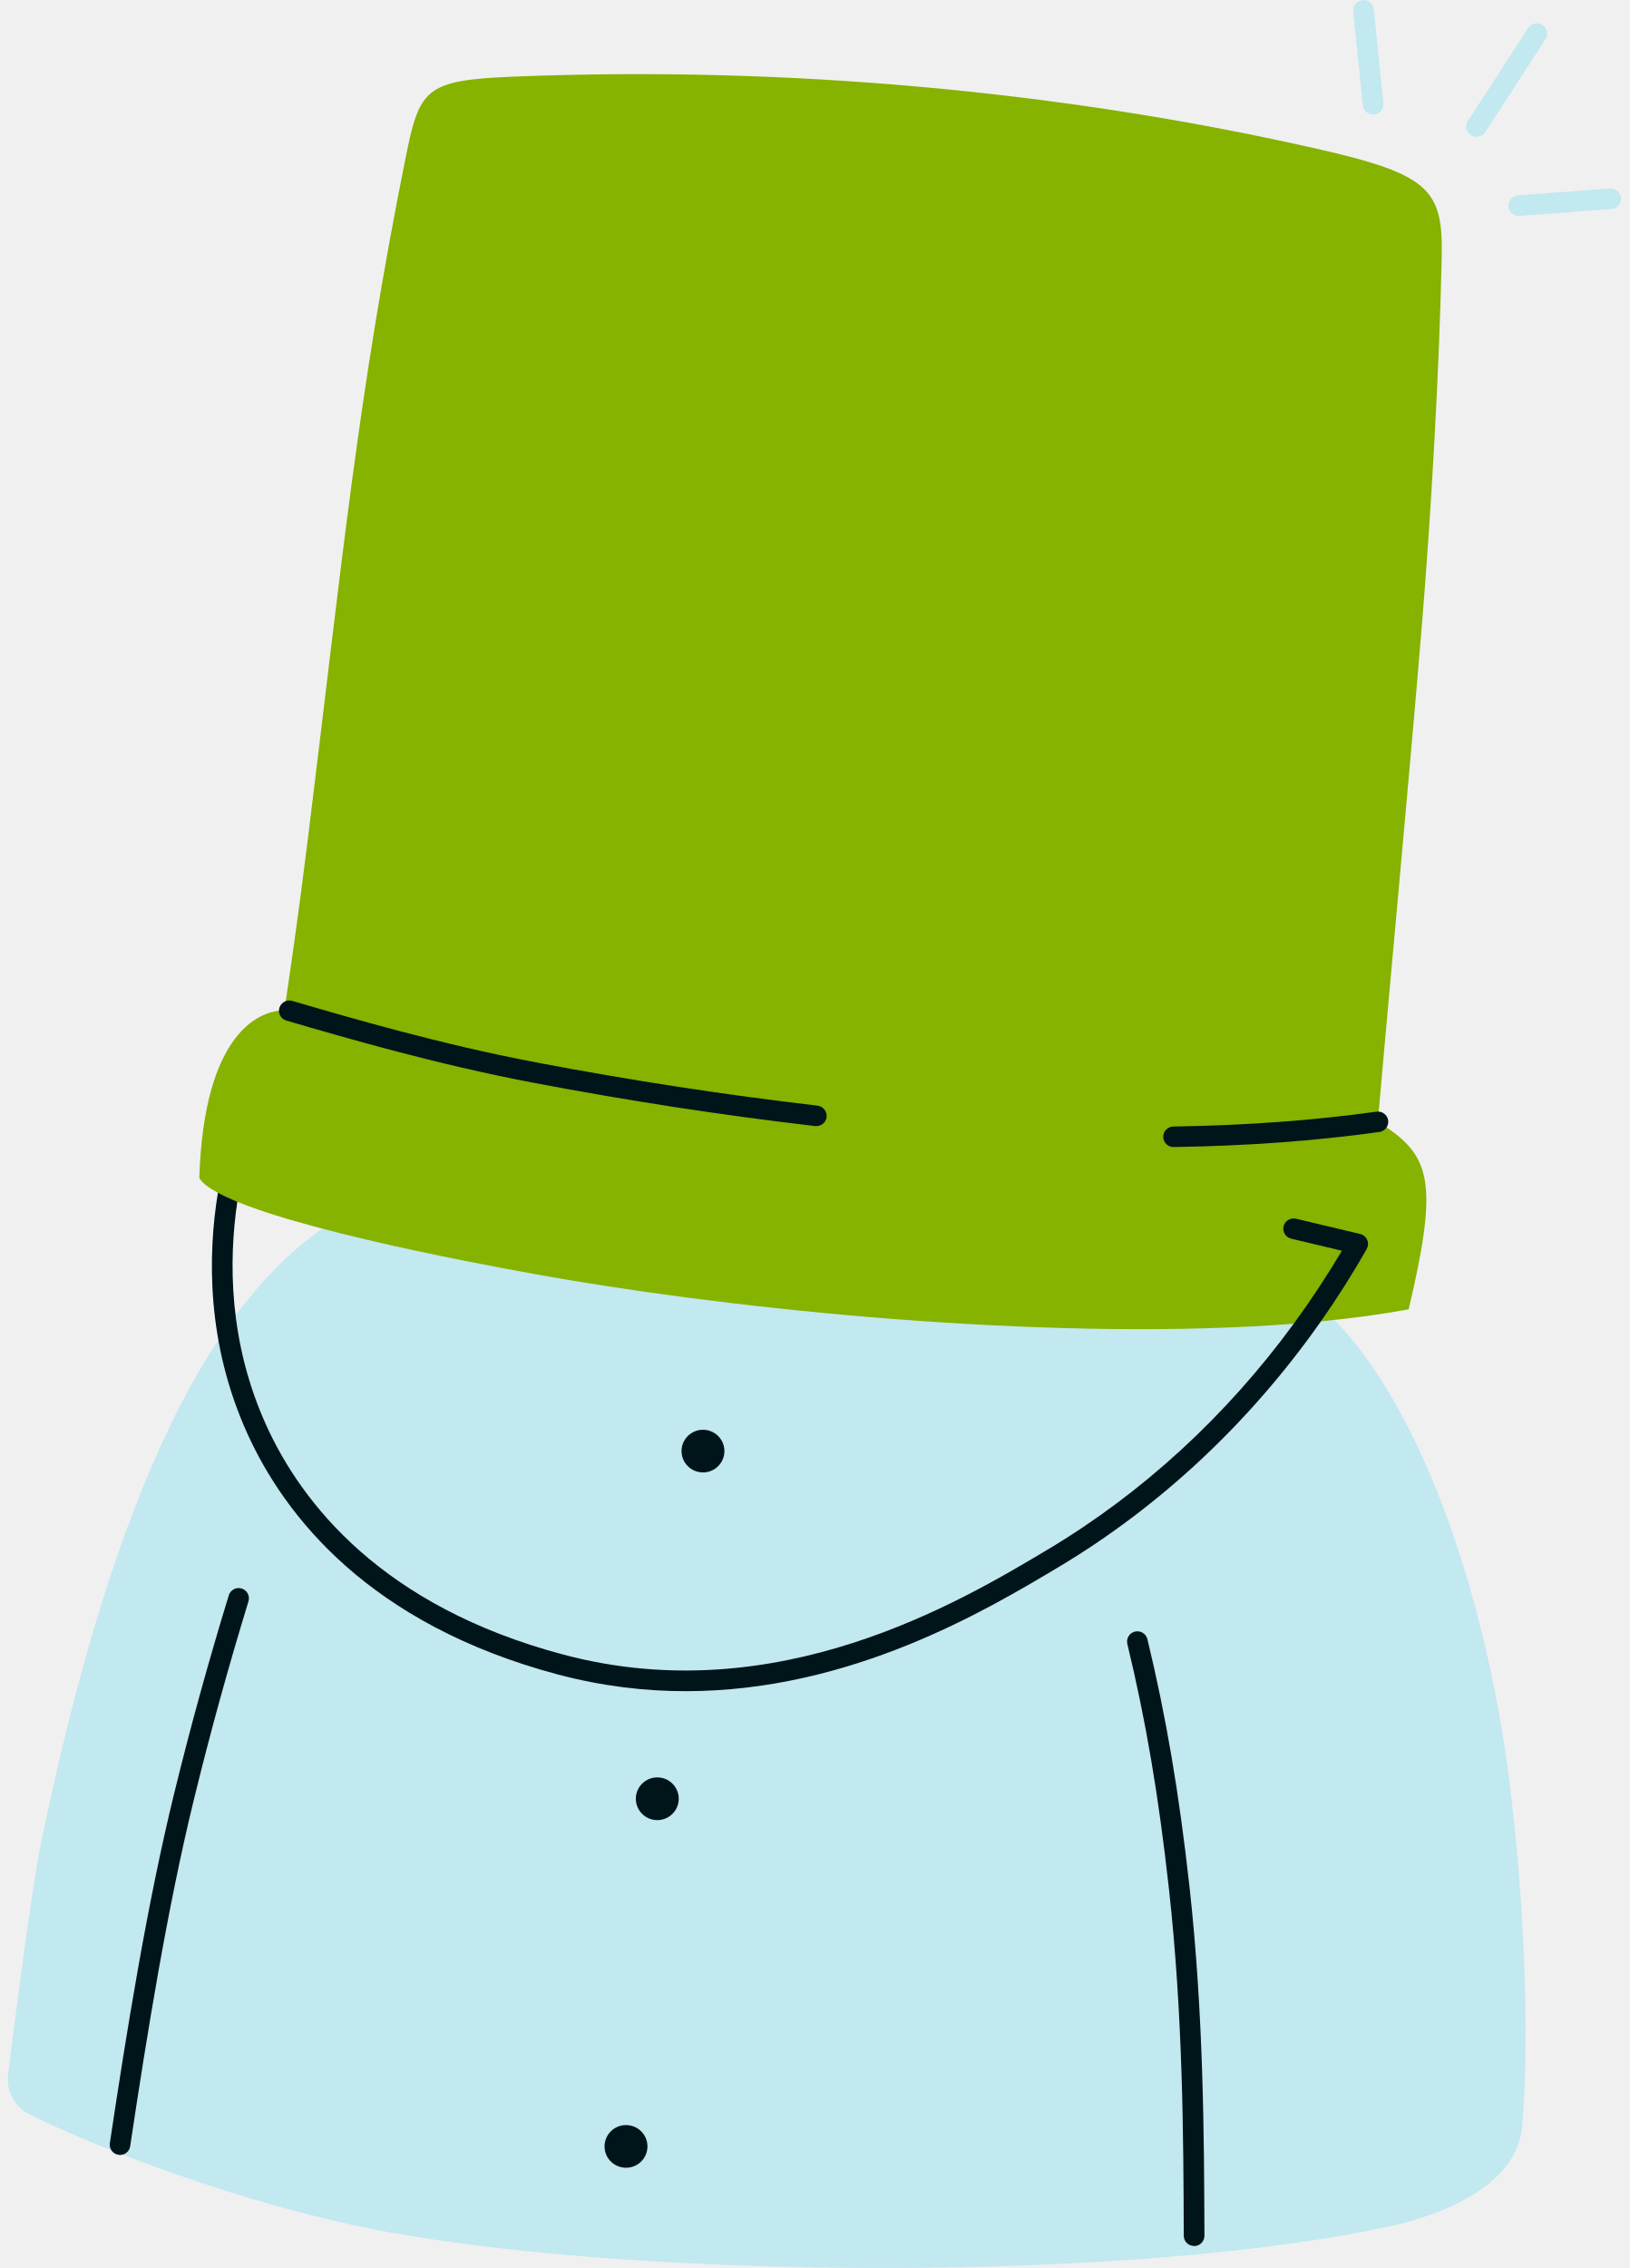
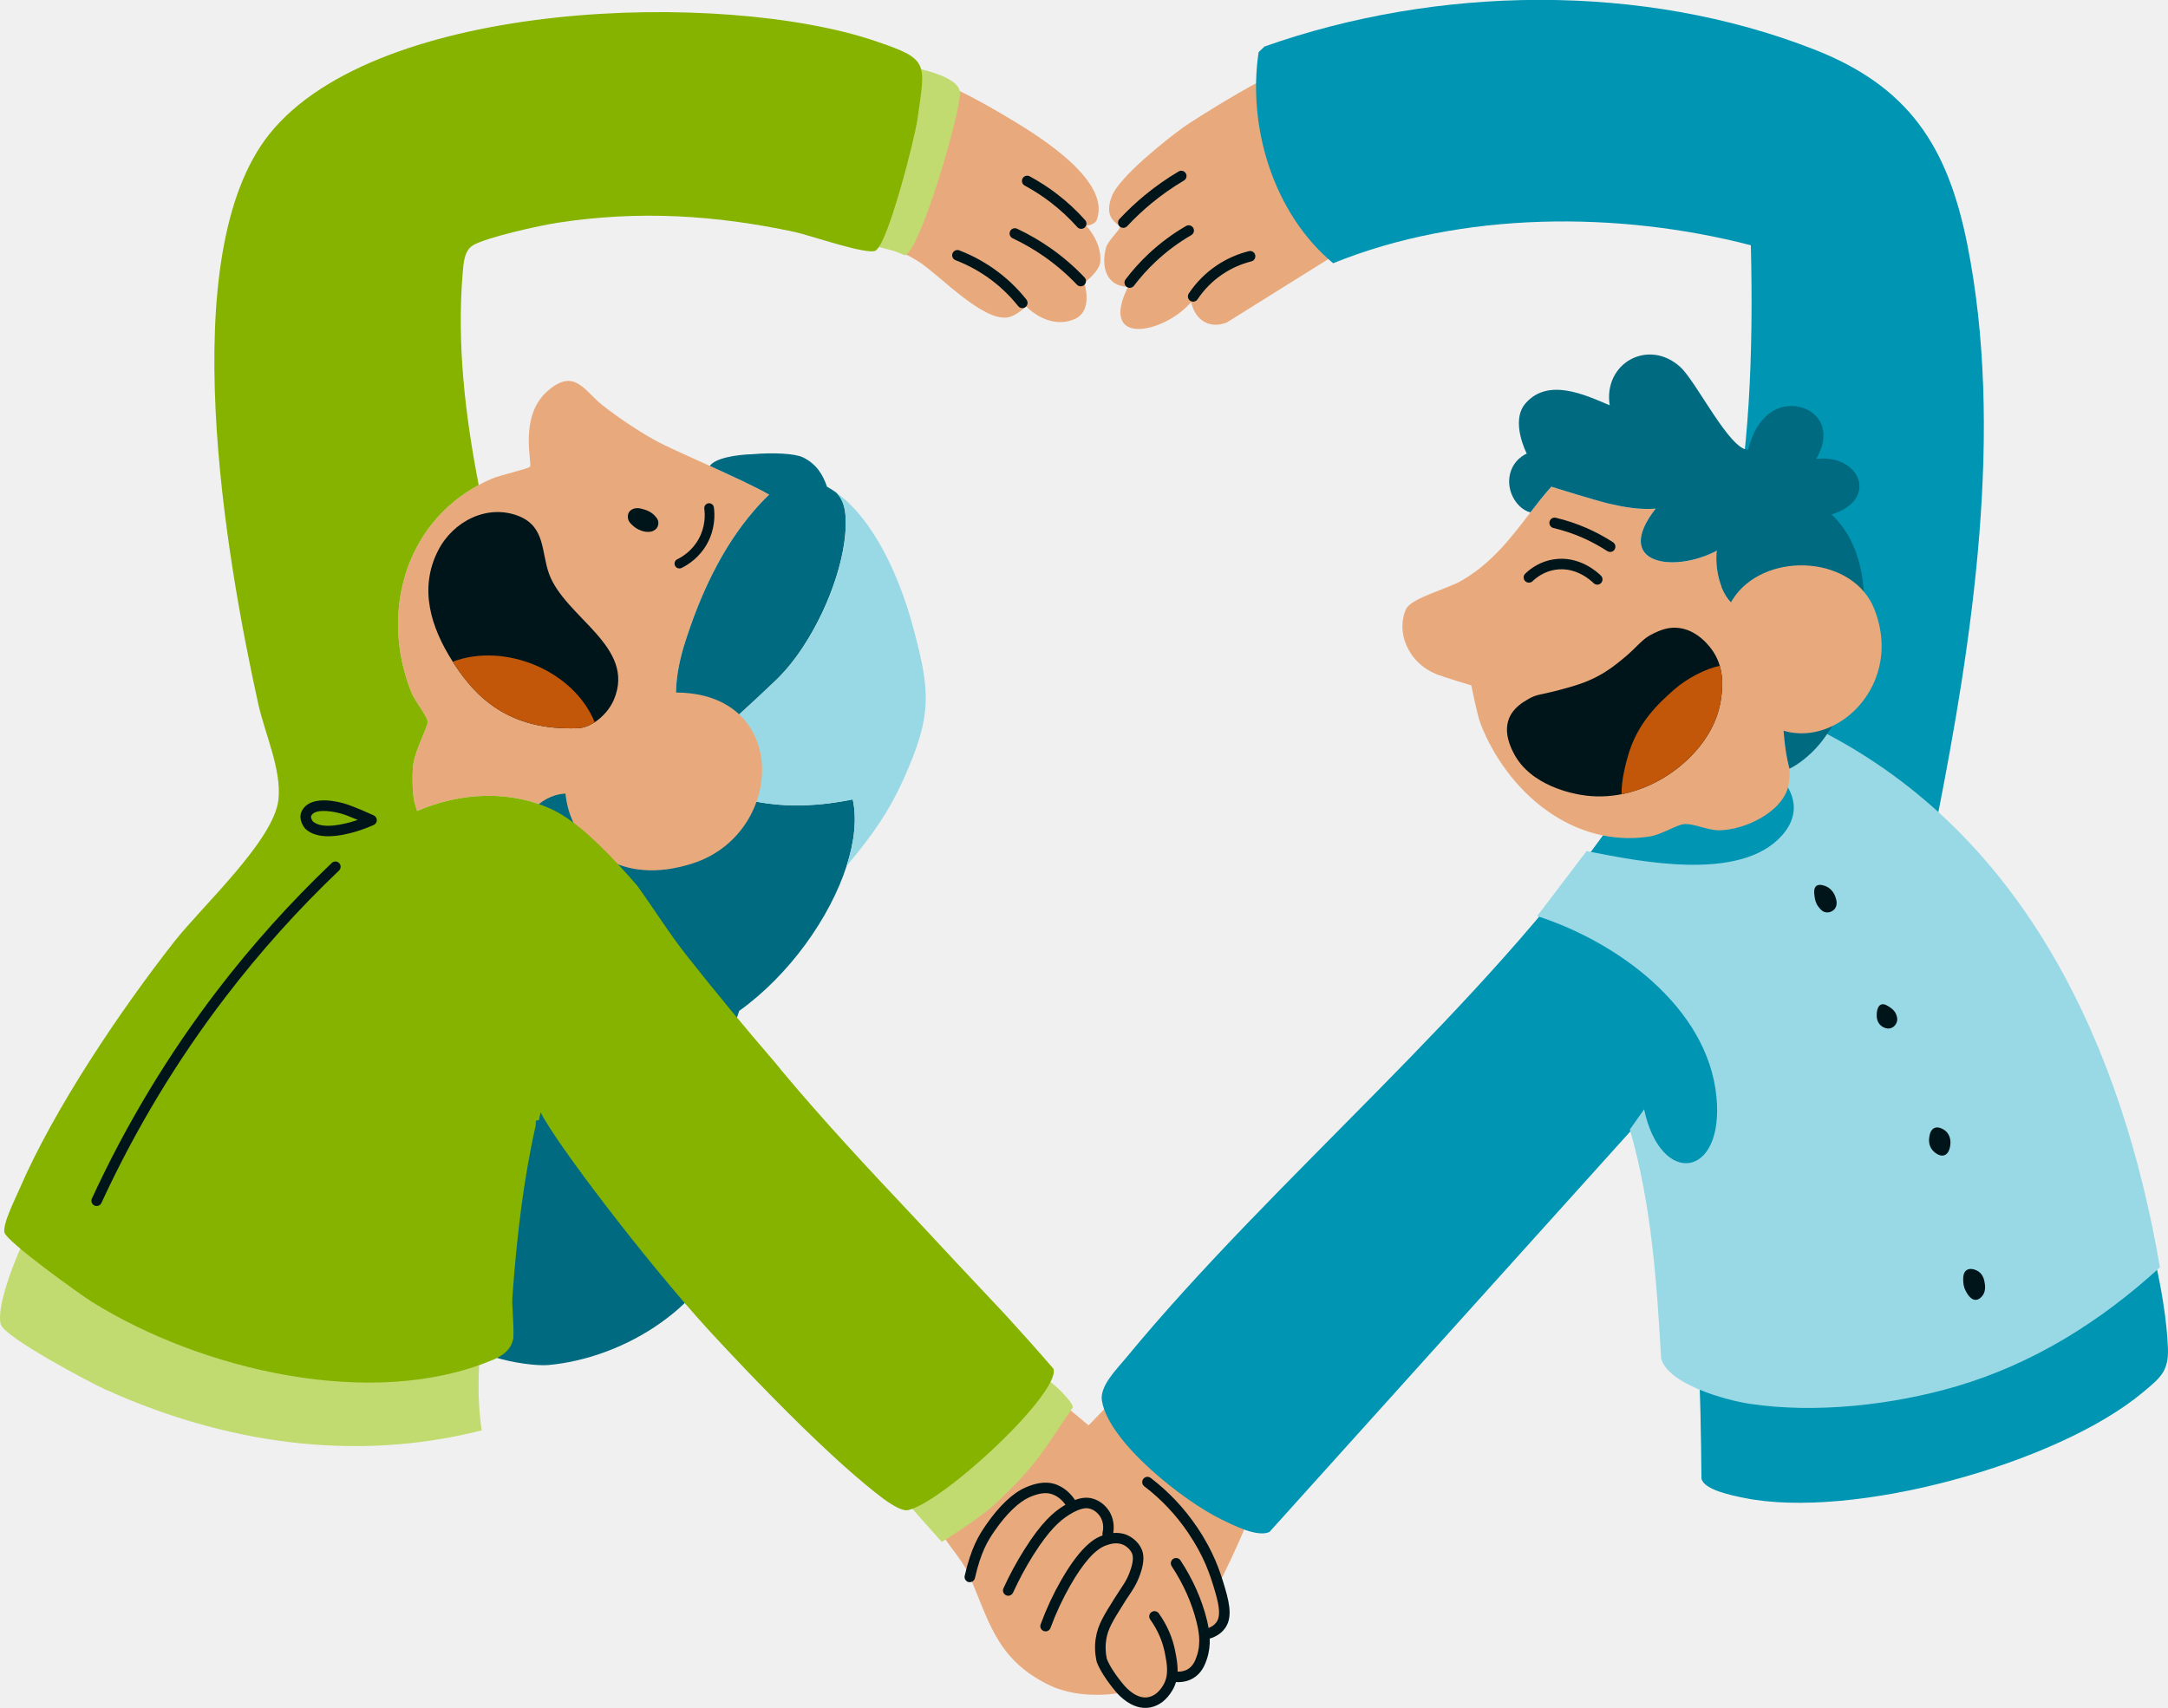
- <svg xmlns="http://www.w3.org/2000/svg" width="46" height="64" viewBox="0 0 46 64" fill="none">
-   <g clip-path="url(#clip0_955_6449)">
-     <path d="M22.241 33.656C27.617 34.136 33.528 33.957 37.087 36.739C39.053 38.277 41.134 42.194 42.255 48.06C42.884 51.352 43.242 56.701 42.959 60.006C42.812 61.708 40.632 62.512 39.255 62.815C32.098 64.386 18.549 64.335 11.102 63.013C6.947 62.275 2.493 60.506 0.826 59.661C0.409 59.45 0.171 59.002 0.228 58.54C0.428 56.935 0.901 53.234 1.176 51.916C2.97 43.318 5.546 36.595 9.791 34.239C13.003 32.456 18.162 33.29 22.241 33.654V33.656Z" fill="#C2E8F0" />
-     <path d="M38.911 31.368C38.9 31.506 38.892 31.602 38.889 31.656C38.976 31.71 39.056 31.762 39.134 31.814C40.404 32.675 40.571 33.49 39.757 36.947C38.984 37.09 38.156 37.201 37.28 37.286C37.03 37.311 36.775 37.333 36.515 37.353C30.111 37.852 21.593 37.061 15.914 36.097C14.628 35.878 9.098 34.894 6.698 33.913C6.491 33.829 6.305 33.745 6.15 33.659C5.888 33.518 5.704 33.378 5.625 33.241C5.758 29.074 7.374 28.575 7.874 28.521C7.967 28.51 8.021 28.515 8.021 28.515C8.021 28.515 8.036 28.424 8.064 28.252C8.16 27.615 8.418 25.871 8.703 23.56C9.671 15.714 10.108 11.129 11.44 4.489C11.839 2.502 11.981 2.265 14.499 2.162C22.405 1.844 29.942 2.633 36.334 4.014C40.262 4.86 40.735 5.179 40.689 7.254C40.619 10.488 40.397 14.389 40.125 17.698C39.783 21.855 39.053 29.666 38.911 31.369V31.368Z" fill="#86B200" />
-     <path d="M33.121 32.368C32.963 32.368 32.833 32.242 32.83 32.083C32.827 31.923 32.956 31.792 33.117 31.789C35.148 31.759 37.076 31.617 38.849 31.37C39.008 31.347 39.156 31.459 39.178 31.616C39.2 31.775 39.088 31.922 38.93 31.943C37.133 32.194 35.181 32.337 33.126 32.368H33.121Z" fill="#00151A" />
-     <path d="M23.038 31.777C23.026 31.777 23.015 31.777 23.004 31.776C20.387 31.472 17.703 31.059 15.024 30.548C12.304 30.03 9.764 29.29 8.083 28.8C7.928 28.755 7.84 28.593 7.885 28.441C7.931 28.287 8.093 28.199 8.247 28.244C9.916 28.732 12.442 29.468 15.133 29.98C17.799 30.487 20.469 30.897 23.073 31.2C23.232 31.219 23.346 31.363 23.329 31.521C23.311 31.668 23.186 31.777 23.041 31.777H23.038Z" fill="#00151A" />
-     <path d="M38.754 3.234C38.606 3.234 38.48 3.123 38.464 2.974L38.191 0.321C38.175 0.162 38.29 0.019 38.451 0.003C38.612 -0.013 38.754 0.102 38.77 0.262L39.043 2.915C39.059 3.074 38.944 3.217 38.783 3.233C38.773 3.233 38.762 3.234 38.752 3.234H38.754Z" fill="#C2E8F0" />
-     <path d="M41.675 3.86C41.621 3.86 41.567 3.845 41.517 3.813C41.383 3.726 41.343 3.547 41.429 3.413L43.128 0.791C43.216 0.657 43.396 0.618 43.53 0.704C43.665 0.791 43.704 0.97 43.618 1.104L41.919 3.726C41.864 3.812 41.77 3.859 41.673 3.859L41.675 3.86Z" fill="#C2E8F0" />
-     <path d="M42.864 6.093C42.713 6.093 42.586 5.977 42.574 5.826C42.562 5.666 42.682 5.527 42.842 5.514L45.437 5.319C45.598 5.306 45.737 5.427 45.75 5.586C45.762 5.746 45.642 5.884 45.482 5.897L42.887 6.092C42.88 6.092 42.872 6.092 42.865 6.092L42.864 6.093Z" fill="#C2E8F0" />
-     <path d="M38.572 35.248C38.17 35.952 37.739 36.632 37.28 37.287C35.282 40.13 32.754 42.503 29.869 44.225C27.825 45.445 24.009 47.723 19.353 47.723C18.198 47.723 16.991 47.582 15.746 47.252C10.409 45.831 8.035 42.773 6.983 40.458C5.828 37.911 5.86 35.428 6.15 33.656C6.306 33.742 6.491 33.826 6.698 33.911C6.45 35.586 6.453 37.877 7.514 40.219C8.513 42.42 10.779 45.329 15.897 46.69C21.919 48.293 27.085 45.21 29.57 43.726C32.25 42.126 34.614 39.95 36.515 37.351C36.997 36.692 37.451 36.005 37.872 35.294L36.442 34.954C36.285 34.916 36.19 34.762 36.227 34.605C36.265 34.449 36.421 34.354 36.578 34.391L38.386 34.821C38.476 34.843 38.549 34.904 38.585 34.987C38.622 35.072 38.616 35.166 38.571 35.245L38.572 35.248Z" fill="#00151A" />
-     <path d="M3.389 60.81C3.375 60.81 3.36 60.81 3.345 60.807C3.186 60.783 3.076 60.635 3.1 60.478C3.569 57.349 4.151 53.732 4.914 50.615C5.379 48.717 5.885 46.885 6.457 45.018C6.504 44.865 6.666 44.778 6.82 44.826C6.973 44.872 7.059 45.034 7.013 45.186C6.444 47.045 5.941 48.865 5.479 50.753C4.72 53.847 4.141 57.448 3.674 60.564C3.653 60.708 3.528 60.811 3.386 60.811L3.389 60.81Z" fill="#00151A" />
-     <path d="M33.7 63.378C33.539 63.378 33.409 63.249 33.409 63.09C33.4 60.327 33.389 56.888 32.989 53.286C32.7 50.677 32.339 48.55 31.817 46.391C31.779 46.235 31.875 46.079 32.032 46.041C32.188 46.004 32.345 46.1 32.383 46.255C32.911 48.44 33.276 50.59 33.569 53.224C33.972 56.856 33.982 60.312 33.993 63.09C33.993 63.25 33.864 63.38 33.703 63.381L33.7 63.378Z" fill="#00151A" />
-     <path d="M19.84 41.55C20.174 41.55 20.445 41.281 20.445 40.948C20.445 40.615 20.174 40.346 19.84 40.346C19.506 40.346 19.235 40.615 19.235 40.948C19.235 41.281 19.506 41.55 19.84 41.55Z" fill="#00151A" />
-     <path d="M18.551 51.361C18.885 51.361 19.156 51.091 19.156 50.758C19.156 50.426 18.885 50.156 18.551 50.156C18.216 50.156 17.945 50.426 17.945 50.758C17.945 51.091 18.216 51.361 18.551 51.361Z" fill="#00151A" />
-     <path d="M17.668 61.171C18.002 61.171 18.273 60.902 18.273 60.569C18.273 60.236 18.002 59.967 17.668 59.967C17.333 59.967 17.062 60.236 17.062 60.569C17.062 60.902 17.333 61.171 17.668 61.171Z" fill="#00151A" />
+ <svg xmlns="http://www.w3.org/2000/svg" width="66" height="52" viewBox="0 0 66 52" fill="none">
+   <g clip-path="url(#clip0_972_60656)">
+     <path d="M33.87 42.647C33.87 42.647 37.832 45.611 38.064 45.892C38.2 46.054 37.124 48.198 37.124 48.198C37.124 48.198 37.365 48.87 37.199 49.344C37.067 49.723 36.706 49.706 36.706 49.706C36.706 49.706 36.772 50.405 36.425 50.818C36.217 51.066 35.73 50.956 35.73 50.956C35.73 50.956 35.599 51.879 34.832 51.879C34.475 51.879 34.202 51.529 34.202 51.529C34.202 51.529 32.948 51.813 31.908 51.295C30.292 50.491 30.111 49.318 29.475 47.906C29.257 47.422 28.739 46.934 28.522 46.414C28.739 46.215 32.287 42.692 32.287 42.692L33.139 43.401L33.871 42.647L33.87 42.647Z" fill="#E8AA7D" />
+     <path d="M37.279 49.597C37.176 49.735 37.021 49.837 36.827 49.894C36.835 50.09 36.814 50.297 36.743 50.513C36.692 50.661 36.601 50.938 36.321 51.102C36.19 51.18 36.035 51.221 35.871 51.221C35.85 51.221 35.829 51.22 35.807 51.218C35.805 51.218 35.802 51.218 35.8 51.217C35.774 51.304 35.738 51.392 35.686 51.477C35.514 51.764 35.291 51.936 35.022 51.99C34.969 52.001 34.917 52.005 34.866 52.005C34.429 52.005 34.087 51.649 33.984 51.529C33.708 51.205 33.48 50.855 33.39 50.611C33.389 50.608 33.389 50.608 33.388 50.605C33.385 50.596 33.381 50.587 33.38 50.578C33.33 50.339 33.322 50.101 33.36 49.871C33.422 49.475 33.612 49.174 33.925 48.675C34.003 48.55 34.065 48.456 34.118 48.377C34.234 48.202 34.298 48.106 34.375 47.916C34.45 47.724 34.527 47.466 34.466 47.311C34.393 47.133 34.221 47.05 34.188 47.035C33.98 46.946 33.766 47.023 33.663 47.06C33.342 47.175 32.978 47.584 32.582 48.277C32.348 48.686 32.145 49.121 31.98 49.57C31.95 49.653 31.858 49.696 31.775 49.665C31.692 49.634 31.649 49.542 31.68 49.46C31.851 48.993 32.061 48.542 32.304 48.118C32.96 46.972 33.407 46.811 33.555 46.758C33.559 46.757 33.563 46.756 33.567 46.754C33.559 46.727 33.557 46.697 33.565 46.668C33.576 46.62 33.631 46.374 33.478 46.158C33.442 46.107 33.34 45.982 33.176 45.939C33.117 45.923 32.94 45.875 32.539 46.13C32.28 46.295 31.949 46.57 31.453 47.357C31.226 47.718 31.02 48.102 30.84 48.495C30.812 48.554 30.755 48.59 30.694 48.59C30.671 48.59 30.649 48.585 30.628 48.575C30.547 48.539 30.511 48.443 30.548 48.363C30.733 47.956 30.947 47.561 31.182 47.188C31.712 46.344 32.078 46.043 32.367 45.86C32.391 45.845 32.414 45.831 32.436 45.819C32.359 45.709 32.211 45.547 31.988 45.486C31.819 45.44 31.601 45.474 31.341 45.589C31.016 45.732 30.64 46.094 30.284 46.608C30.062 46.927 29.863 47.257 29.679 48.053C29.662 48.127 29.596 48.177 29.523 48.177C29.512 48.177 29.5 48.176 29.487 48.174C29.402 48.154 29.347 48.067 29.368 47.982C29.565 47.131 29.789 46.761 30.021 46.426C30.417 45.856 30.828 45.465 31.213 45.296C31.546 45.149 31.828 45.111 32.073 45.177C32.419 45.273 32.631 45.529 32.726 45.675C32.923 45.6 33.097 45.586 33.258 45.63C33.523 45.7 33.683 45.894 33.739 45.973C33.93 46.243 33.914 46.532 33.89 46.68C34.017 46.668 34.165 46.678 34.316 46.743C34.391 46.777 34.646 46.906 34.763 47.192C34.846 47.399 34.816 47.675 34.672 48.037C34.584 48.258 34.509 48.37 34.386 48.556C34.333 48.634 34.272 48.725 34.197 48.847C33.872 49.364 33.727 49.605 33.677 49.923C33.647 50.11 33.652 50.304 33.692 50.501V50.504C33.768 50.711 33.977 51.033 34.227 51.323C34.314 51.424 34.619 51.745 34.96 51.678C35.136 51.642 35.288 51.521 35.411 51.315C35.593 51.008 35.527 50.671 35.464 50.344C35.394 49.977 35.242 49.631 35.016 49.313C34.964 49.24 34.981 49.139 35.054 49.088C35.126 49.036 35.226 49.054 35.277 49.126C35.53 49.482 35.699 49.871 35.778 50.283C35.814 50.47 35.856 50.68 35.849 50.9C35.932 50.904 36.05 50.892 36.158 50.828C36.334 50.724 36.396 50.537 36.438 50.414C36.507 50.206 36.519 50.001 36.502 49.809C36.5 49.796 36.499 49.783 36.497 49.77C36.484 49.638 36.457 49.512 36.428 49.394C36.283 48.808 36.028 48.235 35.669 47.69C35.621 47.616 35.641 47.516 35.715 47.467C35.79 47.419 35.888 47.439 35.937 47.513C36.315 48.089 36.585 48.697 36.739 49.317C36.759 49.398 36.777 49.483 36.792 49.571C36.893 49.532 36.971 49.477 37.025 49.405C37.15 49.24 37.141 48.976 36.991 48.464C36.834 47.927 36.652 47.385 36.167 46.668C35.802 46.128 35.354 45.653 34.835 45.257C34.766 45.204 34.752 45.102 34.805 45.032C34.858 44.962 34.96 44.948 35.03 45.002C35.576 45.419 36.048 45.92 36.433 46.488C36.944 47.242 37.14 47.834 37.298 48.373C37.455 48.909 37.506 49.301 37.279 49.599L37.279 49.597Z" fill="#00151A" />
+     <path d="M33.066 6.874C33.066 6.874 33.538 7.35 33.497 7.957C33.476 8.277 33.007 8.608 33.007 8.608C33.007 8.608 33.298 9.468 32.71 9.718C31.91 10.056 31.237 9.329 31.237 9.329C31.237 9.329 30.936 9.627 30.67 9.666C29.921 9.776 28.663 8.442 28.025 8.005C27.62 7.728 27.161 7.578 26.777 7.274C26.997 7.065 28.446 2.723 28.928 2.68C29.137 2.661 30.547 3.494 30.84 3.673C31.677 4.182 33.807 5.502 33.395 6.679C33.332 6.859 33.068 6.874 33.068 6.874L33.066 6.874Z" fill="#E8AA7D" />
+     <path d="M30.733 44.959C30.637 45.125 29.834 46.025 29.685 45.889C29.855 45.457 30.27 45.064 30.733 44.959Z" fill="#F7E0D1" />
+     <path d="M14.671 40.299C14.588 41.412 14.494 42.44 14.666 43.555C10.762 44.542 6.815 43.943 3.186 42.299C2.688 42.074 0.144 40.717 0.026 40.333C-0.145 39.777 0.562 38.039 0.881 37.5C0.97 37.35 14.064 40.241 14.671 40.299Z" fill="#C1DB70" />
+     <path d="M31.548 41.929C31.76 41.736 32.71 42.716 32.658 42.858C31.772 44.14 31.621 44.546 30.34 45.751C29.794 46.264 28.671 46.951 28.671 46.951C28.671 46.951 27.768 45.945 27.476 45.598C27.759 45.276 31.224 42.16 31.547 41.929H31.548Z" fill="#C1DB70" />
+     <path d="M27.798 2.348C27.743 2.252 27.387 2.271 27.474 1.977C27.94 2.083 29.227 2.313 29.226 2.843C29.223 3.491 27.997 7.704 27.536 7.773C27.038 7.513 26.381 7.542 25.963 7.159C26.17 6.826 26.445 7.179 26.701 7.094C27.132 6.951 28.06 2.811 27.798 2.348Z" fill="#C1DB70" />
+     <path d="M24.465 19.669C24.211 20.651 23.597 21.569 22.587 22.419C21.192 23.594 20.026 23.988 18.347 23.069C17.911 23.482 17.977 24.592 17.352 24.757C17.329 24.763 17.266 24.775 17.17 24.791C17.147 24.795 17.123 24.799 17.097 24.804H17.097C17.012 24.752 16.928 24.706 16.847 24.667C15.555 24.044 14.018 24.123 12.697 24.696C12.649 24.54 12.611 24.409 12.604 24.371C12.553 24.074 12.547 23.646 12.572 23.345C12.613 22.865 13.035 22.136 13.018 21.97C13.002 21.804 12.626 21.343 12.52 21.076C11.572 18.691 12.316 15.985 14.573 14.768C14.704 14.698 14.839 14.633 14.98 14.573C15.236 14.464 16.084 14.275 16.135 14.21C16.209 14.115 15.793 12.697 16.645 11.929C17.488 11.169 17.784 11.903 18.341 12.339C18.846 12.734 19.388 13.096 19.947 13.41C20.23 13.569 20.903 13.867 21.608 14.187C22.289 14.495 23 14.822 23.416 15.061C23.254 15.217 23.098 15.382 22.95 15.554C21.988 16.668 21.307 18.1 20.82 19.673C20.739 19.934 20.336 21.334 20.8 22.01C21.127 22.487 21.413 22.632 21.668 22.454C21.734 22.424 21.918 22.272 22.149 22.067C22.722 21.567 23.581 20.749 23.647 20.686C23.941 20.399 24.217 20.051 24.465 19.669Z" fill="#E8AA7D" />
+     <path d="M25.774 26.366C25.265 27.951 24.018 29.696 22.504 30.781C21.71 32.94 22.85 35.176 22.269 37.361C21.639 39.731 19.042 41.351 16.693 41.565C16.056 41.623 13.719 41.241 13.944 40.297C14.03 39.942 13.934 36.945 14.121 35.73C14.522 33.113 15.854 29.862 17.094 27.524C17.258 27.218 18.135 25.992 18.152 25.897C18.204 25.618 16.925 24.792 16.494 24.938C16.264 25.015 16.284 25.452 15.952 25.388C15.921 24.684 16.737 24.054 17.442 24.179C17.558 24.199 18.582 24.646 18.627 24.692C18.985 25.072 17.631 24.704 17.464 24.808C18.633 26.194 18.536 25.01 19.332 24.748C19.521 24.686 20.258 24.784 20.747 24.656C21.067 24.572 21.619 24.218 21.901 24.064C22.566 24.353 23.89 24.77 25.959 24.341C26.089 24.927 26.012 25.629 25.773 26.366L25.774 26.366Z" fill="#006A80" />
+     <path d="M24.465 19.67C24.217 20.052 23.941 20.399 23.647 20.686C23.581 20.75 22.722 21.567 22.149 22.068C21.918 22.273 21.734 22.424 21.668 22.454C21.413 22.633 21.127 22.487 20.8 22.011C20.336 21.334 20.739 19.935 20.82 19.674C21.307 18.101 21.988 16.669 22.95 15.554C23.098 15.382 23.253 15.217 23.416 15.062C23 14.822 22.289 14.495 21.608 14.187C21.777 13.949 22.398 13.845 22.913 13.83C23.529 13.777 24.196 13.807 24.439 13.924C24.851 14.123 25.053 14.454 25.176 14.82C25.272 14.873 25.365 14.932 25.456 14.998C25.607 15.143 25.707 15.356 25.736 15.655C25.837 16.732 25.299 18.393 24.465 19.67Z" fill="#006A80" />
+     <path d="M27.499 23.743C27.076 24.681 26.57 25.426 25.774 26.366C26.012 25.628 26.089 24.926 25.96 24.341C23.89 24.769 22.567 24.352 21.902 24.064C21.866 24.048 21.833 24.033 21.802 24.019C21.263 23.772 21.965 23.773 22.114 23.697C23.13 23.178 22.226 22.501 22.149 22.068C22.722 21.567 23.582 20.75 23.647 20.686C24.921 19.44 25.869 17.053 25.736 15.656C25.707 15.356 25.607 15.143 25.456 14.998C26.645 15.847 27.403 17.665 27.765 18.982C28.338 21.067 28.385 21.775 27.499 23.743H27.499Z" fill="#99D9E5" />
+     <path d="M20.116 21.11C24.087 20.728 24.01 25.344 21.098 26.287C16.689 27.716 15.566 21.549 20.116 21.11Z" fill="#E8AA7D" />
+     <path d="M18.686 21.311C18.574 21.575 18.353 21.829 18.106 21.992C17.943 22.096 17.771 22.164 17.608 22.172C15.467 22.267 14.47 21.187 13.858 20.263C13.832 20.224 13.807 20.186 13.783 20.148C13.108 19.09 12.751 17.92 13.334 16.77C13.799 15.854 14.851 15.344 15.786 15.712C16.605 16.035 16.477 16.81 16.712 17.465C17.194 18.808 19.382 19.682 18.686 21.311Z" fill="#00151A" />
+     <path d="M18.105 21.992C17.943 22.097 17.771 22.165 17.608 22.172C15.467 22.267 14.469 21.188 13.857 20.263C13.832 20.225 13.807 20.187 13.782 20.148C15.357 19.555 17.461 20.408 18.105 21.993V21.992Z" fill="#C2570A" />
+     <path d="M32.08 41.766C32.08 41.772 32.08 41.777 32.08 41.783C32.079 41.792 32.078 41.801 32.077 41.81C32.074 41.826 32.07 41.843 32.066 41.86C32.064 41.867 32.063 41.874 32.06 41.881C32.057 41.893 32.053 41.906 32.048 41.919C32.043 41.935 32.037 41.953 32.03 41.971C32.023 41.989 32.015 42.007 32.006 42.025C31.989 42.063 31.969 42.102 31.947 42.143C31.936 42.163 31.924 42.184 31.911 42.206C31.904 42.218 31.895 42.232 31.887 42.246C31.88 42.259 31.871 42.273 31.862 42.286C31.854 42.301 31.845 42.314 31.835 42.328C31.826 42.343 31.817 42.357 31.807 42.372C31.758 42.443 31.705 42.518 31.647 42.596C31.623 42.628 31.599 42.659 31.574 42.691C31.549 42.723 31.523 42.755 31.497 42.787C31.484 42.804 31.471 42.82 31.456 42.837C31.429 42.87 31.401 42.903 31.373 42.937C31.355 42.958 31.338 42.978 31.32 43C31.258 43.071 31.194 43.144 31.127 43.218C31.1 43.247 31.073 43.277 31.046 43.306C31.018 43.336 30.99 43.366 30.963 43.396C29.906 44.516 28.388 45.762 27.701 45.968H27.7C27.689 45.971 27.679 45.974 27.668 45.977C27.652 45.98 27.636 45.983 27.621 45.986C27.474 46.008 27.204 45.859 26.911 45.649C26.909 45.648 26.907 45.646 26.904 45.645C26.526 45.364 26.086 44.985 25.843 44.771C25.835 44.764 25.827 44.757 25.82 44.75C25.783 44.718 25.752 44.69 25.727 44.668C25.645 44.596 25.563 44.521 25.48 44.446C25.398 44.37 25.314 44.293 25.23 44.215C25.103 44.098 24.976 43.978 24.847 43.855C24.719 43.733 24.589 43.608 24.459 43.481C24.286 43.313 24.113 43.142 23.939 42.968C23.591 42.621 23.246 42.267 22.91 41.918C22.868 41.874 22.826 41.831 22.783 41.787C22.701 41.7 22.618 41.613 22.536 41.527C22.249 41.226 21.972 40.931 21.711 40.649C21.652 40.586 21.592 40.521 21.532 40.454C19.65 38.387 16.906 34.785 16.458 33.869C16.44 33.95 16.421 34.032 16.404 34.115C16.262 34.108 16.336 34.151 16.302 34.298C15.939 35.91 15.741 37.613 15.616 39.265C15.612 39.319 15.608 39.373 15.604 39.426C15.602 39.443 15.601 39.461 15.601 39.48C15.591 39.645 15.598 39.802 15.609 39.95V39.951C15.621 40.219 15.64 40.507 15.629 40.736C15.592 40.956 15.484 41.142 15.223 41.298C15.223 41.298 15.223 41.299 15.222 41.299C15.162 41.334 15.094 41.369 15.018 41.401C11.319 42.964 6.096 41.697 2.81 39.648C2.412 39.4 0.219 37.817 0.138 37.536C0.066 37.287 0.474 36.483 0.605 36.179C1.653 33.753 3.674 30.748 5.314 28.662C6.154 27.594 8.324 25.601 8.474 24.366C8.585 23.453 8.063 22.345 7.861 21.429C6.893 17.04 5.251 7.748 8.211 4.07C11.513 -0.033 22.02 -0.314 26.632 1.245C28.296 1.808 28.18 1.877 27.926 3.65C27.841 4.243 27.038 7.392 26.66 7.629C26.418 7.78 24.646 7.16 24.194 7.064C21.763 6.544 19.439 6.404 16.973 6.783C16.431 6.866 14.821 7.222 14.4 7.469C14.129 7.628 14.109 8.033 14.085 8.319C13.907 10.468 14.157 12.622 14.573 14.768C12.316 15.985 11.572 18.691 12.52 21.076C12.626 21.343 13.002 21.804 13.018 21.97C13.035 22.135 12.613 22.864 12.572 23.345C12.547 23.646 12.553 24.074 12.604 24.37C12.611 24.409 12.649 24.54 12.697 24.696C14.018 24.123 15.555 24.044 16.847 24.667C16.928 24.706 17.012 24.752 17.097 24.804H17.097C17.777 25.217 18.577 26.018 19.4 26.97C19.908 27.677 20.377 28.428 20.91 29.103C21.784 30.211 22.684 31.297 23.604 32.364C23.674 32.451 23.741 32.534 23.806 32.612C25.064 34.118 26.405 35.557 27.754 36.986C28.701 38.008 29.656 39.023 30.61 40.037C31.105 40.578 31.593 41.125 32.071 41.679C32.073 41.684 32.074 41.69 32.075 41.697C32.079 41.719 32.082 41.742 32.08 41.766Z" fill="#86B200" />
+     <path d="M32.915 6.968C32.871 6.968 32.827 6.95 32.796 6.915C32.551 6.641 32.279 6.389 31.988 6.165C31.739 5.974 31.473 5.801 31.195 5.651C31.117 5.609 31.088 5.511 31.13 5.434C31.172 5.356 31.27 5.327 31.347 5.369C31.639 5.527 31.92 5.709 32.183 5.911C32.489 6.146 32.776 6.412 33.033 6.701C33.093 6.767 33.087 6.868 33.021 6.928C32.99 6.955 32.953 6.968 32.914 6.968L32.915 6.968Z" fill="#00151A" />
+     <path d="M32.901 8.718C32.858 8.718 32.816 8.702 32.785 8.669C32.49 8.358 32.163 8.076 31.813 7.829C31.503 7.61 31.171 7.417 30.827 7.255C30.747 7.217 30.713 7.122 30.75 7.041C30.788 6.961 30.883 6.927 30.964 6.965C31.325 7.135 31.673 7.337 31.998 7.567C32.365 7.826 32.708 8.122 33.017 8.448C33.078 8.511 33.075 8.613 33.011 8.674C32.98 8.704 32.94 8.718 32.901 8.718Z" fill="#00151A" />
+     <path d="M31.122 9.382C31.074 9.382 31.028 9.361 30.996 9.322C30.767 9.033 30.502 8.773 30.21 8.549C29.869 8.288 29.492 8.078 29.09 7.923C29.007 7.891 28.966 7.799 28.997 7.716C29.029 7.634 29.122 7.592 29.204 7.624C29.636 7.79 30.04 8.016 30.405 8.295C30.719 8.535 31.002 8.813 31.247 9.122C31.302 9.192 31.291 9.293 31.222 9.348C31.192 9.371 31.157 9.383 31.122 9.383L31.122 9.382Z" fill="#00151A" />
+     <path d="M2.943 36.723C2.92 36.723 2.897 36.718 2.876 36.708C2.796 36.671 2.761 36.576 2.798 36.495C3.833 34.247 5.118 32.115 6.615 30.158C7.669 28.781 8.842 27.475 10.1 26.277C10.163 26.216 10.265 26.218 10.326 26.282C10.387 26.346 10.384 26.448 10.32 26.508C9.074 27.695 7.913 28.988 6.87 30.352C5.386 32.291 4.114 34.402 3.088 36.629C3.061 36.688 3.003 36.723 2.943 36.723V36.723Z" fill="#00151A" />
+     <path d="M9.996 25.464C9.731 25.464 9.482 25.407 9.304 25.244C9.266 25.21 9.08 24.97 9.171 24.735C9.31 24.38 9.775 24.279 10.447 24.457C10.741 24.535 11.352 24.817 11.378 24.829C11.435 24.855 11.471 24.912 11.471 24.975C11.471 25.038 11.434 25.094 11.377 25.12C11.273 25.168 10.596 25.463 9.997 25.463L9.996 25.464ZM9.526 25.014C9.806 25.255 10.445 25.117 10.892 24.966C10.709 24.888 10.496 24.803 10.365 24.768C10.004 24.673 9.554 24.637 9.47 24.853C9.455 24.89 9.496 24.975 9.526 25.015V25.014Z" fill="#00151A" />
+     <path d="M19.487 15.482C19.36 15.457 19.278 15.489 19.233 15.516C19.163 15.558 19.098 15.633 19.117 15.78C19.133 15.896 19.231 15.977 19.313 16.044C19.393 16.109 19.615 16.238 19.836 16.183C19.892 16.169 19.998 16.118 20.031 16.005C20.067 15.88 20.011 15.796 19.986 15.765C19.913 15.678 19.814 15.548 19.488 15.482L19.487 15.482Z" fill="#00151A" />
+     <path d="M20.683 17.31C20.628 17.31 20.575 17.279 20.55 17.227C20.515 17.153 20.545 17.064 20.619 17.029C20.779 16.951 21.079 16.765 21.277 16.398C21.476 16.027 21.466 15.671 21.441 15.492C21.43 15.411 21.486 15.336 21.567 15.325C21.648 15.315 21.723 15.371 21.733 15.452C21.762 15.667 21.775 16.094 21.536 16.538C21.299 16.978 20.94 17.201 20.747 17.295C20.726 17.305 20.704 17.309 20.682 17.309L20.683 17.31Z" fill="#00151A" />
+     <path d="M40.858 7.626L37.345 9.821C36.805 10.03 36.383 9.737 36.261 9.199C35.436 10.161 33.429 10.574 34.34 8.734C33.67 8.717 33.517 8.117 33.671 7.538C33.723 7.34 34.09 6.997 34.089 6.926C34.087 6.793 33.563 6.712 33.849 5.97C34.074 5.388 35.498 4.254 36.047 3.86C36.345 3.647 38.301 2.433 38.472 2.445C38.503 2.448 40.646 7.47 40.857 7.626H40.858Z" fill="#E8AA7D" />
+     <path d="M49.82 34.242L38.646 46.648C38.278 46.818 37.543 46.442 37.172 46.261C36.05 45.714 33.765 43.937 33.546 42.658C33.468 42.207 33.994 41.695 34.281 41.346C38.836 35.818 45.169 30.691 49.219 24.846C52.799 19.679 53.462 14.107 53.301 7.468C49.28 6.423 44.496 6.426 40.584 8.016C38.774 6.504 37.971 3.883 38.316 1.588L38.494 1.417C43.757 -0.442 50.002 -0.543 55.235 1.509C58.108 2.635 59.29 4.448 59.887 7.427C61.021 13.086 60.052 19.475 58.946 25.052C60.014 26.391 60.596 26.838 61.553 28.266C63.485 31.146 65.872 37.62 65.998 41.06C66.023 41.763 65.755 41.961 65.238 42.394C62.633 44.578 56.38 46.294 53.072 45.606C52.738 45.537 51.862 45.366 51.797 45.019C51.771 42.436 51.733 39.657 51.182 37.131C50.894 35.814 50.639 36.205 50.165 35.354C49.982 35.025 49.861 34.618 49.819 34.244L49.82 34.242Z" fill="#0095B2" />
+     <path d="M50.051 33.777C50.56 36.166 52.504 35.876 52.252 33.38C51.976 30.653 49.207 28.668 46.795 27.895L48.3 25.915C49.93 26.235 52.975 26.861 54.242 25.446C55.77 23.738 52.107 22.029 50.752 22.01C50.889 21.81 51.119 20.819 51.23 20.739C51.502 20.542 54.93 21.995 55.449 22.261C61.693 25.456 64.623 31.948 65.754 38.59C63.954 40.238 61.896 41.526 59.564 42.212C57.63 42.781 55.272 43.049 53.257 42.744C52.53 42.634 50.763 42.146 50.569 41.356C50.434 39.014 50.273 36.655 49.617 34.394L50.052 33.777H50.051Z" fill="#99D9E5" />
+     <path d="M54.449 23.907C54.28 24.735 53.092 25.282 52.322 25.282C51.977 25.28 51.561 25.07 51.271 25.093C51.043 25.111 50.584 25.418 50.197 25.475C47.865 25.822 45.88 24.106 45.074 22.043C44.971 21.781 44.792 20.87 44.792 20.87C44.792 20.87 44.034 20.643 43.777 20.547C42.834 20.195 42.493 19.208 42.806 18.544C42.965 18.208 44.064 17.933 44.501 17.677C45.441 17.129 46.021 16.343 46.591 15.602C46.798 15.332 47.005 15.069 47.226 14.823C47.227 14.822 47.227 14.82 47.227 14.82C47.227 14.82 48.607 15.25 48.982 15.336C49.45 15.445 49.917 15.527 50.402 15.489C49.076 17.19 50.964 17.46 52.264 16.769C52.195 17.351 52.395 18.297 52.992 18.545C53.72 18.848 53.556 18.356 53.926 19.359C54.407 20.661 54.123 22.064 54.476 23.404C54.484 23.584 54.48 23.757 54.449 23.907L54.449 23.907Z" fill="#E8AA7D" />
+     <path d="M56.651 19.943C56.571 20.539 56.164 21.631 55.488 22.538C55.243 22.866 54.849 23.226 54.477 23.407C54.477 23.406 54.475 23.405 54.475 23.404C54.123 22.064 54.407 20.662 53.925 19.358C53.555 18.356 53.719 18.848 52.992 18.545C52.394 18.297 52.194 17.351 52.263 16.768C50.964 17.46 49.076 17.189 50.402 15.488C49.916 15.527 49.45 15.444 48.981 15.336C48.607 15.25 47.227 14.82 47.227 14.82C47.227 14.82 47.227 14.821 47.225 14.822C47.003 15.068 46.797 15.332 46.59 15.602C46.21 15.508 45.875 15.013 45.954 14.511C46.037 13.983 46.479 13.812 46.479 13.812C46.479 13.812 45.966 12.826 46.441 12.282C47.127 11.496 48.238 12.015 49.004 12.342C48.802 11.051 50.189 10.291 51.157 11.179C51.646 11.629 52.653 13.697 53.216 13.697C53.365 13.107 53.583 12.858 53.726 12.709C54.51 11.894 56.094 12.602 55.29 13.973C56.633 13.82 57.207 15.219 55.758 15.664C56.889 16.737 56.849 18.473 56.65 19.945L56.651 19.943Z" fill="#006A80" />
+     <path d="M52.293 19.773C52.077 19.423 52.61 18.418 52.846 18.11C53.866 16.78 56.428 16.937 57.061 18.55C58.244 21.561 54.355 23.988 52.861 20.89C52.711 20.58 52.677 20.134 52.545 19.919C52.495 19.838 52.323 19.823 52.293 19.773Z" fill="#E8AA7D" />
+     <path d="M52.395 21.267C52.206 22.643 51.019 23.439 50.806 23.581C50.556 23.749 50.042 24.051 49.364 24.184C48.996 24.256 48.58 24.28 48.132 24.204C47.92 24.168 46.601 23.945 46.082 22.936C45.999 22.772 45.762 22.312 45.942 21.87C46.072 21.551 46.361 21.382 46.525 21.287C46.798 21.128 46.901 21.164 47.49 21.005C47.906 20.892 48.259 20.796 48.656 20.583C48.968 20.415 49.183 20.241 49.359 20.099C49.895 19.669 49.953 19.464 50.364 19.275C50.525 19.202 50.743 19.101 51.027 19.114C51.679 19.143 52.084 19.734 52.153 19.838C52.248 19.981 52.312 20.129 52.355 20.273C52.475 20.681 52.423 21.063 52.395 21.267Z" fill="#00151A" />
+     <path d="M52.395 21.268C52.206 22.643 51.019 23.44 50.806 23.582C50.556 23.75 50.042 24.052 49.364 24.184C49.357 23.737 49.504 23.217 49.558 23.024C49.845 22.003 50.51 21.4 50.96 21.003C51.357 20.652 51.923 20.363 52.355 20.273C52.475 20.681 52.423 21.063 52.395 21.267V21.268Z" fill="#C2570A" />
+     <path d="M49.017 16.806C48.987 16.806 48.957 16.798 48.929 16.78C48.688 16.624 48.432 16.485 48.169 16.37C47.887 16.247 47.592 16.149 47.291 16.078C47.205 16.057 47.152 15.971 47.172 15.885C47.193 15.799 47.278 15.745 47.365 15.766C47.684 15.842 47.998 15.947 48.297 16.077C48.577 16.199 48.849 16.346 49.105 16.512C49.179 16.561 49.2 16.66 49.151 16.734C49.121 16.782 49.069 16.807 49.017 16.807L49.017 16.806Z" fill="#00151A" />
+     <path d="M48.625 17.802C48.584 17.802 48.543 17.786 48.512 17.755C48.427 17.67 47.973 17.253 47.352 17.348C47.028 17.397 46.794 17.565 46.655 17.698C46.591 17.758 46.489 17.756 46.428 17.692C46.368 17.628 46.37 17.527 46.434 17.466C46.606 17.301 46.897 17.093 47.304 17.031C48.077 16.913 48.634 17.425 48.738 17.529C48.801 17.592 48.801 17.693 48.738 17.756C48.707 17.787 48.666 17.803 48.624 17.803L48.625 17.802Z" fill="#00151A" />
+     <path d="M34.197 6.938C34.158 6.938 34.118 6.924 34.087 6.895C34.023 6.835 34.019 6.733 34.08 6.668C34.32 6.412 34.578 6.168 34.849 5.945C35.172 5.679 35.518 5.436 35.879 5.222C35.956 5.177 36.054 5.201 36.099 5.278C36.143 5.354 36.119 5.452 36.042 5.497C35.696 5.702 35.363 5.936 35.053 6.192C34.793 6.407 34.544 6.64 34.314 6.887C34.283 6.92 34.24 6.938 34.197 6.938L34.197 6.938Z" fill="#00151A" />
+     <path d="M34.393 8.765C34.359 8.765 34.325 8.754 34.296 8.732C34.226 8.679 34.211 8.578 34.265 8.508C34.475 8.231 34.709 7.97 34.962 7.733C35.309 7.407 35.694 7.12 36.107 6.881C36.184 6.837 36.281 6.863 36.326 6.94C36.37 7.016 36.344 7.114 36.267 7.159C35.876 7.386 35.51 7.658 35.181 7.967C34.942 8.192 34.719 8.439 34.52 8.702C34.489 8.743 34.441 8.765 34.393 8.765Z" fill="#00151A" />
+     <path d="M36.322 9.186C36.292 9.186 36.261 9.177 36.234 9.159C36.16 9.11 36.141 9.01 36.19 8.937C36.418 8.594 36.707 8.305 37.048 8.077C37.345 7.879 37.671 7.735 38.017 7.648C38.104 7.626 38.19 7.678 38.212 7.764C38.233 7.85 38.181 7.937 38.096 7.959C37.784 8.037 37.492 8.166 37.226 8.344C36.92 8.548 36.661 8.808 36.456 9.115C36.425 9.161 36.374 9.186 36.322 9.186V9.186Z" fill="#00151A" />
+     <path d="M55.294 26.977C55.386 26.905 55.538 26.968 55.586 26.987C55.779 27.067 55.853 27.251 55.867 27.289C55.893 27.359 55.96 27.538 55.857 27.671C55.798 27.747 55.696 27.793 55.596 27.781C55.482 27.768 55.417 27.686 55.365 27.62C55.273 27.505 55.254 27.385 55.244 27.319C55.227 27.204 55.205 27.048 55.294 26.977Z" fill="#00151A" />
+     <path d="M57.264 30.589C57.359 30.55 57.469 30.627 57.545 30.679C57.594 30.713 57.67 30.767 57.716 30.87C57.736 30.915 57.785 31.023 57.736 31.142C57.729 31.159 57.685 31.261 57.575 31.302C57.422 31.36 57.282 31.247 57.264 31.232C57.122 31.115 57.131 30.929 57.133 30.88C57.136 30.834 57.145 30.637 57.264 30.589Z" fill="#00151A" />
+     <path d="M58.882 34.351C59.039 34.274 59.223 34.432 59.234 34.442C59.399 34.587 59.38 34.811 59.374 34.854C59.369 34.907 59.344 35.12 59.194 35.175C59.021 35.239 58.842 35.036 58.832 35.025C58.697 34.867 58.726 34.672 58.732 34.633C58.742 34.56 58.765 34.408 58.882 34.351Z" fill="#00151A" />
+     <path d="M59.867 38.676C59.979 38.598 60.143 38.658 60.229 38.716C60.38 38.817 60.407 38.989 60.42 39.068C60.431 39.135 60.462 39.328 60.339 39.47C60.315 39.498 60.246 39.577 60.148 39.58C59.982 39.585 59.87 39.364 59.837 39.299C59.812 39.25 59.772 39.154 59.767 39.027C59.763 38.92 59.756 38.752 59.867 38.676Z" fill="#00151A" />
  </g>
  <defs>
-     <clipPath id="clip0_955_6449">
-       <rect width="46" height="64" fill="white" />
+     <clipPath id="clip0_972_60656">
+       <rect width="66" height="52" fill="white" />
    </clipPath>
  </defs>
</svg>
